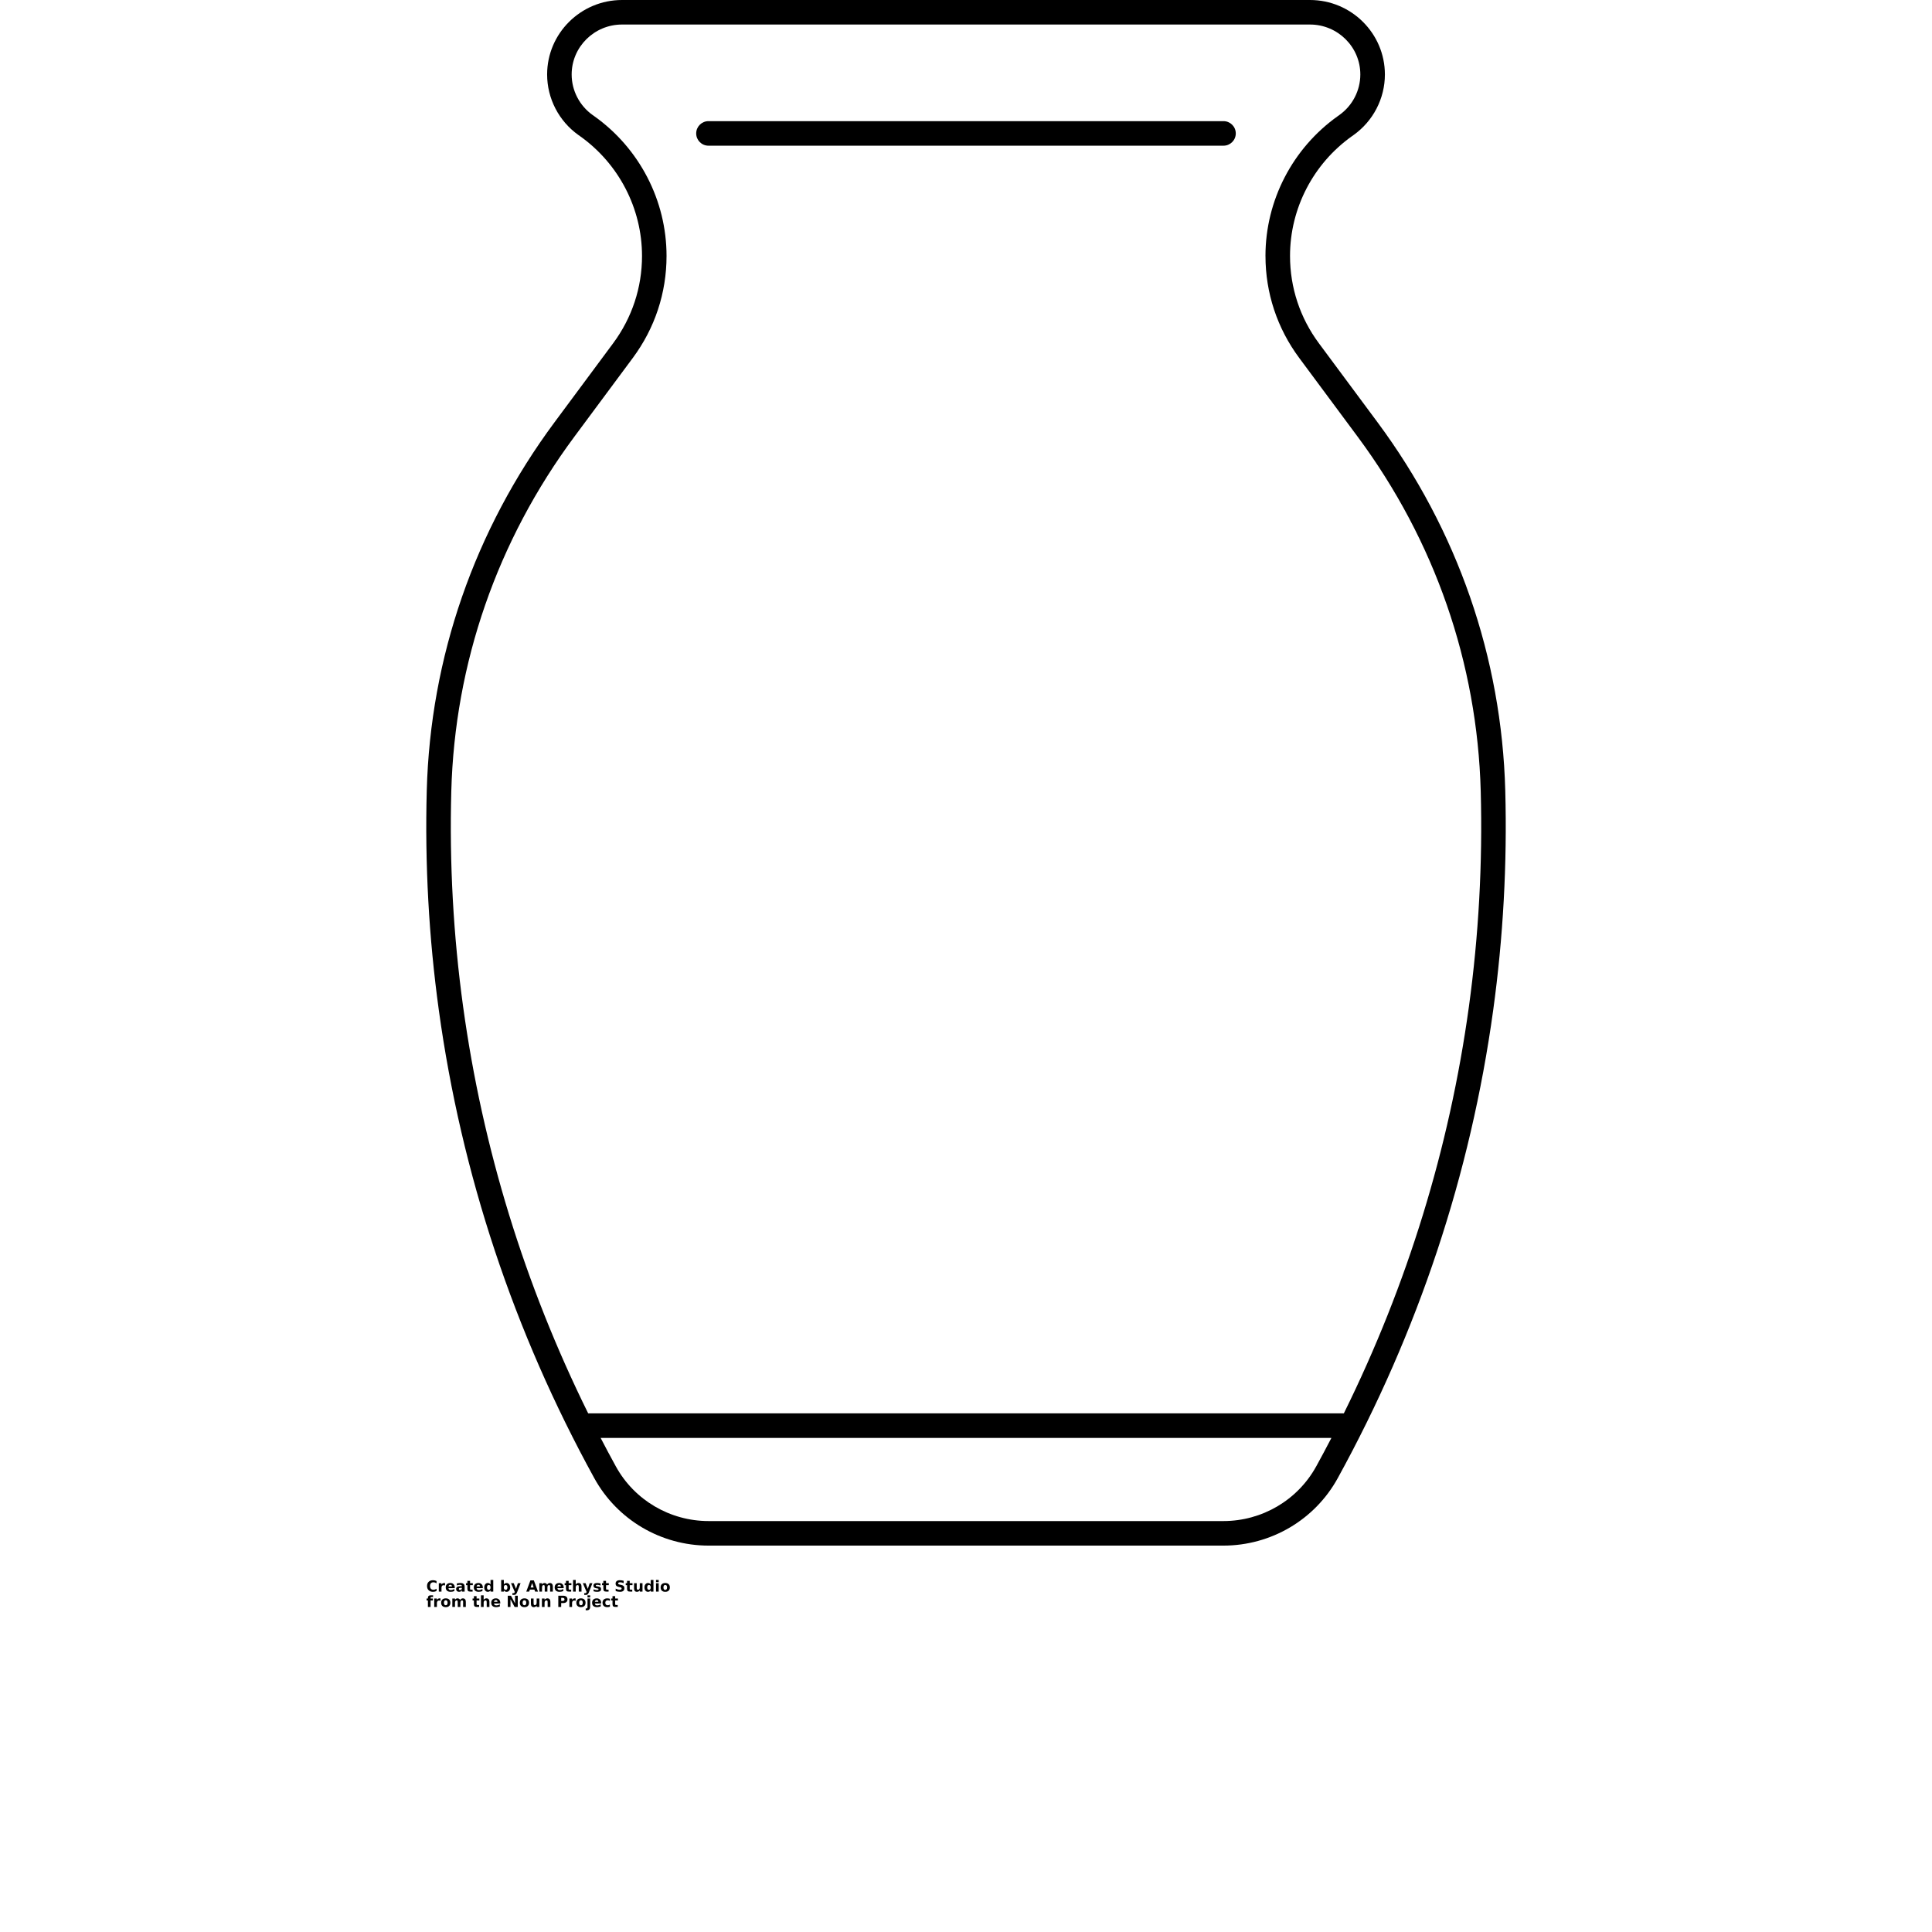
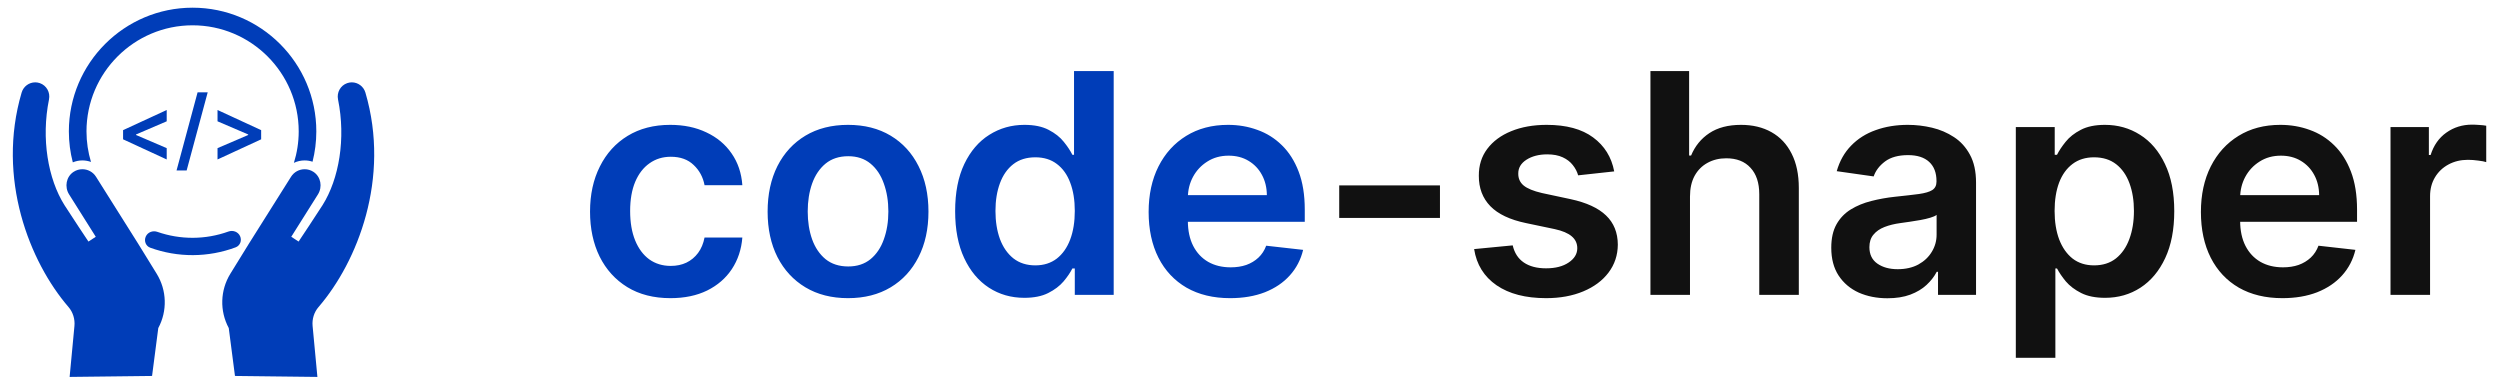
- <svg xmlns="http://www.w3.org/2000/svg" xmlns:xlink="http://www.w3.org/1999/xlink" width="700pt" height="700pt" version="1.1" viewBox="0 0 700 700">
-   <defs>
-     <symbol id="v" overflow="visible">
-       <path d="m3.719-0.219c-0.188 0.094-0.387 0.168-0.594 0.219-0.211 0.051-0.43 0.078-0.656 0.078-0.668 0-1.199-0.188-1.594-0.562-0.398-0.375-0.594-0.891-0.594-1.547 0-0.645 0.195-1.156 0.594-1.531 0.395-0.375 0.926-0.562 1.594-0.562 0.227 0 0.445 0.027 0.656 0.078 0.207 0.055 0.406 0.125 0.594 0.219v0.844c-0.188-0.133-0.375-0.234-0.562-0.297s-0.387-0.094-0.594-0.094c-0.375 0-0.672 0.121-0.891 0.359-0.211 0.242-0.312 0.57-0.312 0.984 0 0.43 0.102 0.762 0.312 1 0.219 0.242 0.516 0.359 0.891 0.359 0.207 0 0.406-0.031 0.594-0.094s0.375-0.16 0.562-0.297z" />
-     </symbol>
-     <symbol id="d" overflow="visible">
-       <path d="m2.734-2.219c-0.094-0.031-0.184-0.055-0.266-0.078-0.086-0.02-0.168-0.031-0.25-0.031-0.25 0-0.445 0.086-0.578 0.25-0.137 0.156-0.203 0.383-0.203 0.672v1.406h-0.969v-3.047h0.969v0.5c0.125-0.195 0.266-0.336 0.422-0.422 0.164-0.094 0.363-0.141 0.594-0.141h0.094c0.039 0 0.098 0.008 0.172 0.016z" />
-     </symbol>
-     <symbol id="b" overflow="visible">
-       <path d="m3.5-1.531v0.281h-2.266c0.02 0.23 0.098 0.402 0.234 0.516 0.145 0.117 0.344 0.172 0.594 0.172 0.207 0 0.414-0.031 0.625-0.094 0.219-0.062 0.441-0.156 0.672-0.281v0.75c-0.23 0.094-0.461 0.164-0.688 0.203-0.23 0.039-0.461 0.062-0.688 0.062-0.555 0-0.984-0.141-1.297-0.422-0.305-0.281-0.453-0.672-0.453-1.172s0.148-0.891 0.453-1.172c0.301-0.281 0.711-0.422 1.234-0.422 0.477 0 0.859 0.148 1.141 0.438 0.289 0.281 0.438 0.664 0.438 1.141zm-1-0.328c0-0.176-0.055-0.32-0.156-0.438-0.105-0.113-0.246-0.172-0.422-0.172-0.188 0-0.344 0.055-0.469 0.156-0.117 0.105-0.188 0.258-0.219 0.453z" />
-     </symbol>
-     <symbol id="l" overflow="visible">
-       <path d="m1.828-1.375c-0.199 0-0.352 0.039-0.453 0.109-0.105 0.074-0.156 0.172-0.156 0.297s0.039 0.227 0.125 0.297c0.082 0.074 0.195 0.109 0.344 0.109 0.188 0 0.336-0.066 0.453-0.203 0.125-0.133 0.188-0.297 0.188-0.484v-0.125zm1.484-0.359v1.734h-0.984v-0.453c-0.125 0.188-0.273 0.324-0.438 0.406-0.156 0.082-0.355 0.125-0.594 0.125-0.312 0-0.57-0.086-0.766-0.266-0.199-0.188-0.297-0.426-0.297-0.719 0-0.363 0.117-0.629 0.359-0.797 0.25-0.164 0.641-0.25 1.172-0.25h0.562v-0.078c0-0.145-0.062-0.254-0.188-0.328-0.117-0.07-0.297-0.109-0.547-0.109-0.211 0-0.406 0.023-0.594 0.062-0.18 0.043-0.344 0.105-0.5 0.188v-0.734c0.207-0.051 0.414-0.086 0.625-0.109 0.219-0.031 0.43-0.047 0.641-0.047 0.539 0 0.93 0.109 1.172 0.328 0.25 0.211 0.375 0.559 0.375 1.047z" />
-     </symbol>
-     <symbol id="a" overflow="visible">
-       <path d="m1.531-3.906v0.859h1v0.703h-1v1.281c0 0.148 0.023 0.246 0.078 0.297 0.062 0.043 0.176 0.062 0.344 0.062h0.5v0.703h-0.844c-0.387 0-0.656-0.078-0.812-0.234-0.156-0.164-0.234-0.441-0.234-0.828v-1.281h-0.484v-0.703h0.484v-0.859z" />
-     </symbol>
-     <symbol id="f" overflow="visible">
-       <path d="m2.531-2.594v-1.625h0.984v4.219h-0.984v-0.438c-0.137 0.18-0.281 0.309-0.438 0.391-0.156 0.082-0.344 0.125-0.562 0.125-0.375 0-0.684-0.145-0.922-0.438-0.242-0.301-0.359-0.688-0.359-1.156s0.117-0.848 0.359-1.141c0.238-0.301 0.547-0.453 0.922-0.453 0.207 0 0.391 0.043 0.547 0.125 0.164 0.086 0.316 0.215 0.453 0.391zm-0.641 1.969c0.207 0 0.363-0.07 0.469-0.219 0.113-0.156 0.172-0.379 0.172-0.672 0-0.289-0.059-0.508-0.172-0.656-0.105-0.156-0.262-0.234-0.469-0.234-0.199 0-0.355 0.078-0.469 0.234-0.117 0.148-0.172 0.367-0.172 0.656 0 0.293 0.055 0.516 0.172 0.672 0.113 0.148 0.27 0.219 0.469 0.219z" />
-     </symbol>
-     <symbol id="k" overflow="visible">
-       <path d="m2.094-0.625c0.195 0 0.352-0.07 0.469-0.219 0.113-0.156 0.172-0.379 0.172-0.672 0-0.289-0.059-0.508-0.172-0.656-0.117-0.156-0.273-0.234-0.469-0.234-0.211 0-0.371 0.078-0.484 0.234-0.117 0.148-0.172 0.367-0.172 0.656 0 0.281 0.055 0.5 0.172 0.656 0.113 0.156 0.273 0.234 0.484 0.234zm-0.656-1.969c0.133-0.176 0.281-0.305 0.438-0.391 0.164-0.082 0.359-0.125 0.578-0.125 0.375 0 0.68 0.152 0.922 0.453 0.238 0.293 0.359 0.672 0.359 1.141s-0.121 0.855-0.359 1.156c-0.242 0.293-0.547 0.438-0.922 0.438-0.219 0-0.414-0.043-0.578-0.125-0.156-0.082-0.305-0.211-0.438-0.391v0.438h-0.969v-4.219h0.969z" />
-     </symbol>
-     <symbol id="e" overflow="visible">
-       <path d="m0.062-3.047h0.984l0.812 2.062 0.688-2.062h0.984l-1.281 3.328c-0.137 0.344-0.289 0.582-0.453 0.719-0.168 0.133-0.391 0.203-0.672 0.203h-0.562v-0.641h0.297c0.164 0 0.285-0.027 0.359-0.078 0.07-0.055 0.129-0.148 0.172-0.281l0.031-0.094z" />
-     </symbol>
-     <symbol id="j" overflow="visible">
-       <path d="m2.969-0.734h-1.625l-0.266 0.734h-1.047l1.5-4.062h1.25l1.5 4.062h-1.047zm-1.375-0.75h1.109l-0.547-1.625z" />
-     </symbol>
-     <symbol id="i" overflow="visible">
-       <path d="m3.281-2.531c0.125-0.188 0.27-0.328 0.438-0.422 0.176-0.102 0.363-0.156 0.562-0.156 0.352 0 0.617 0.109 0.797 0.328 0.188 0.211 0.281 0.516 0.281 0.922v1.859h-0.984v-1.594-0.062c0.008-0.031 0.016-0.066 0.016-0.109 0-0.219-0.039-0.375-0.109-0.469-0.062-0.094-0.164-0.141-0.297-0.141-0.188 0-0.336 0.078-0.438 0.234-0.094 0.148-0.148 0.359-0.156 0.641v1.5h-0.969v-1.594c0-0.332-0.031-0.547-0.094-0.641-0.055-0.094-0.152-0.141-0.297-0.141-0.188 0-0.336 0.078-0.438 0.234-0.105 0.148-0.156 0.359-0.156 0.641v1.5h-0.969v-3.047h0.969v0.453c0.125-0.176 0.258-0.305 0.406-0.391 0.156-0.082 0.328-0.125 0.516-0.125 0.207 0 0.391 0.055 0.547 0.156 0.164 0.094 0.289 0.234 0.375 0.422z" />
-     </symbol>
-     <symbol id="h" overflow="visible">
-       <path d="m3.531-1.859v1.859h-0.984v-1.406c0-0.27-0.008-0.453-0.016-0.547-0.012-0.102-0.031-0.18-0.062-0.234-0.043-0.062-0.094-0.109-0.156-0.141s-0.137-0.047-0.219-0.047c-0.211 0-0.371 0.078-0.484 0.234-0.117 0.156-0.172 0.371-0.172 0.641v1.5h-0.969v-4.219h0.969v1.625c0.145-0.176 0.301-0.305 0.469-0.391 0.164-0.082 0.348-0.125 0.547-0.125 0.352 0 0.617 0.109 0.797 0.328 0.188 0.211 0.281 0.516 0.281 0.922z" />
-     </symbol>
-     <symbol id="u" overflow="visible">
-       <path d="m2.844-2.953v0.75c-0.211-0.094-0.414-0.16-0.609-0.203-0.188-0.039-0.371-0.062-0.547-0.062-0.18 0-0.312 0.027-0.406 0.078-0.094 0.043-0.141 0.109-0.141 0.203 0 0.086 0.031 0.148 0.094 0.188 0.07 0.043 0.195 0.07 0.375 0.078l0.172 0.031c0.5 0.062 0.832 0.168 1 0.312 0.176 0.148 0.266 0.375 0.266 0.688 0 0.324-0.121 0.57-0.359 0.734-0.242 0.156-0.594 0.234-1.062 0.234-0.211 0-0.422-0.016-0.641-0.047-0.211-0.031-0.43-0.078-0.656-0.141v-0.734c0.195 0.094 0.395 0.168 0.594 0.219 0.207 0.043 0.414 0.062 0.625 0.062 0.195 0 0.344-0.023 0.438-0.078 0.094-0.051 0.141-0.129 0.141-0.234 0-0.094-0.039-0.16-0.109-0.203-0.062-0.039-0.195-0.07-0.391-0.094l-0.172-0.016c-0.43-0.062-0.73-0.164-0.906-0.312-0.18-0.145-0.266-0.367-0.266-0.672 0-0.312 0.109-0.547 0.328-0.703 0.227-0.156 0.57-0.234 1.031-0.234 0.176 0 0.363 0.016 0.562 0.047 0.195 0.023 0.41 0.059 0.641 0.109z" />
-     </symbol>
-     <symbol id="t" overflow="visible">
-       <path d="m3.328-3.922v0.859c-0.219-0.102-0.438-0.18-0.656-0.234-0.211-0.051-0.406-0.078-0.594-0.078-0.25 0-0.438 0.039-0.562 0.109-0.117 0.062-0.172 0.168-0.172 0.312 0 0.117 0.039 0.203 0.125 0.266 0.082 0.055 0.227 0.105 0.438 0.156l0.453 0.078c0.445 0.094 0.766 0.234 0.953 0.422s0.281 0.449 0.281 0.781c0 0.449-0.137 0.781-0.406 1-0.262 0.219-0.664 0.328-1.203 0.328-0.262 0-0.523-0.027-0.781-0.078-0.25-0.039-0.508-0.113-0.766-0.219v-0.875c0.258 0.137 0.508 0.242 0.75 0.312 0.238 0.074 0.473 0.109 0.703 0.109 0.227 0 0.398-0.035 0.516-0.109 0.125-0.082 0.188-0.195 0.188-0.344 0-0.125-0.043-0.219-0.125-0.281-0.086-0.07-0.25-0.133-0.5-0.188l-0.406-0.094c-0.398-0.082-0.688-0.219-0.875-0.406-0.188-0.195-0.281-0.457-0.281-0.781 0-0.406 0.129-0.711 0.391-0.922 0.258-0.219 0.633-0.328 1.125-0.328 0.219 0 0.441 0.016 0.672 0.047 0.238 0.031 0.484 0.086 0.734 0.156z" />
-     </symbol>
-     <symbol id="g" overflow="visible">
-       <path d="m0.438-1.188v-1.859h0.969v0.312 0.625 0.484c0 0.25 0.004 0.434 0.016 0.547 0.008 0.105 0.031 0.18 0.062 0.219 0.039 0.062 0.094 0.117 0.156 0.156 0.07 0.031 0.148 0.047 0.234 0.047 0.195 0 0.352-0.078 0.469-0.234 0.113-0.156 0.172-0.375 0.172-0.656v-1.5h0.984v3.047h-0.984v-0.438c-0.148 0.18-0.305 0.309-0.469 0.391-0.156 0.082-0.336 0.125-0.531 0.125-0.355 0-0.625-0.102-0.812-0.312-0.18-0.219-0.266-0.535-0.266-0.953z" />
-     </symbol>
-     <symbol id="s" overflow="visible">
-       <path d="m0.469-3.047h0.969v3.047h-0.969zm0-1.172h0.969v0.781h-0.969z" />
-     </symbol>
-     <symbol id="c" overflow="visible">
-       <path d="m1.922-2.422c-0.219 0-0.387 0.078-0.5 0.234-0.117 0.156-0.172 0.383-0.172 0.672 0 0.293 0.055 0.516 0.172 0.672 0.113 0.156 0.281 0.234 0.5 0.234 0.207 0 0.363-0.078 0.469-0.234 0.113-0.156 0.172-0.379 0.172-0.672 0-0.289-0.059-0.516-0.172-0.672-0.105-0.156-0.262-0.234-0.469-0.234zm0-0.688c0.52 0 0.926 0.141 1.219 0.422 0.289 0.281 0.438 0.672 0.438 1.172s-0.148 0.891-0.438 1.172c-0.293 0.281-0.699 0.422-1.219 0.422-0.531 0-0.949-0.141-1.25-0.422-0.293-0.281-0.438-0.672-0.438-1.172s0.145-0.891 0.438-1.172c0.301-0.281 0.719-0.422 1.25-0.422z" />
-     </symbol>
-     <symbol id="r" overflow="visible">
-       <path d="m2.469-4.219v0.625h-0.531c-0.148 0-0.246 0.027-0.297 0.078-0.055 0.055-0.078 0.141-0.078 0.266v0.203h0.828v0.703h-0.828v2.344h-0.969v-2.344h-0.484v-0.703h0.484v-0.203c0-0.332 0.086-0.578 0.266-0.734 0.188-0.156 0.473-0.234 0.859-0.234z" />
-     </symbol>
-     <symbol id="q" overflow="visible">
-       <path d="m0.516-4.062h1.156l1.484 2.781v-2.781h0.984v4.062h-1.156l-1.484-2.781v2.781h-0.984z" />
-     </symbol>
-     <symbol id="p" overflow="visible">
-       <path d="m3.531-1.859v1.859h-0.984v-1.422c0-0.258-0.008-0.438-0.016-0.531-0.012-0.102-0.031-0.18-0.062-0.234-0.043-0.062-0.094-0.109-0.156-0.141s-0.137-0.047-0.219-0.047c-0.211 0-0.371 0.078-0.484 0.234-0.117 0.156-0.172 0.371-0.172 0.641v1.5h-0.969v-3.047h0.969v0.453c0.145-0.176 0.301-0.305 0.469-0.391 0.164-0.082 0.348-0.125 0.547-0.125 0.352 0 0.617 0.109 0.797 0.328 0.188 0.211 0.281 0.516 0.281 0.922z" />
-     </symbol>
-     <symbol id="o" overflow="visible">
-       <path d="m0.516-4.062h1.734c0.508 0 0.898 0.117 1.172 0.344 0.281 0.23 0.422 0.559 0.422 0.984 0 0.43-0.141 0.758-0.422 0.984-0.273 0.23-0.664 0.344-1.172 0.344h-0.688v1.406h-1.047zm1.047 0.766v1.125h0.578c0.195 0 0.348-0.047 0.453-0.141 0.113-0.094 0.172-0.234 0.172-0.422 0-0.176-0.059-0.312-0.172-0.406-0.105-0.102-0.258-0.156-0.453-0.156z" />
-     </symbol>
-     <symbol id="n" overflow="visible">
-       <path d="m0.469-3.047h0.969v3c0 0.406-0.102 0.711-0.297 0.922-0.188 0.219-0.469 0.328-0.844 0.328h-0.484v-0.641h0.172c0.188 0 0.312-0.043 0.375-0.125 0.07-0.086 0.109-0.246 0.109-0.484zm0-1.172h0.969v0.781h-0.969z" />
-     </symbol>
-     <symbol id="m" overflow="visible">
-       <path d="m2.922-2.953v0.797c-0.125-0.094-0.258-0.16-0.391-0.203-0.137-0.039-0.277-0.062-0.422-0.062-0.273 0-0.484 0.086-0.641 0.25-0.148 0.156-0.219 0.375-0.219 0.656s0.07 0.508 0.219 0.672c0.156 0.156 0.367 0.234 0.641 0.234 0.156 0 0.301-0.02 0.438-0.062 0.133-0.051 0.258-0.125 0.375-0.219v0.797c-0.148 0.062-0.297 0.102-0.453 0.125-0.156 0.031-0.32 0.047-0.484 0.047-0.543 0-0.969-0.141-1.281-0.422s-0.469-0.672-0.469-1.172 0.156-0.891 0.469-1.172 0.738-0.422 1.281-0.422c0.164 0 0.32 0.016 0.469 0.047 0.156 0.023 0.312 0.059 0.469 0.109z" />
-     </symbol>
-   </defs>
-   <g>
-     <path d="m489.91 49.293 0.484-0.344c7.125-5.055 11.379-13.266 11.379-21.965-0.004-14.879-12.18-26.984-27.141-26.984h-249.26c-14.961 0-27.137 12.105-27.137 26.984 0 8.699 4.254 16.914 11.375 21.965l0.488 0.344c14.098 10 22.516 26.238 22.516 43.438 0 11.473-3.625 22.422-10.477 31.66l-21.203 28.578c-29 39.082-45.012 85.23-46.312 133.46-0.715 26.527 0.754 53.285 4.367 79.523 8.184 59.438 27.137 116.5 56.336 169.62 8.285 15.07 24.16 24.43 41.434 24.43h186.49c17.273 0 33.148-9.359 41.434-24.426 29.199-53.113 48.156-110.18 56.336-169.62 3.613-26.238 5.082-52.996 4.367-79.523-1.301-48.23-17.312-94.379-46.305-133.46l-21.203-28.578c-6.856-9.238-10.477-20.188-10.477-31.66-0.008-17.203 8.41-33.441 22.508-43.445zm-13.02 482c-6.723 12.223-19.613 19.816-33.645 19.816h-186.48c-14.031 0-26.922-7.594-33.641-19.82-1.879-3.418-3.711-6.856-5.504-10.309h264.78c-1.793 3.453-3.625 6.891-5.504 10.312zm-18.383-438.56c0 13.395 4.227 26.176 12.227 36.957l21.203 28.578c27.898 37.605 43.309 82.008 44.559 128.4 0.703 26.043-0.742 52.312-4.285 78.07-7.059 51.262-22.285 100.73-45.312 147.35h-273.79c-23.031-46.625-38.258-96.09-45.312-147.35-3.547-25.762-4.988-52.027-4.285-78.07 1.25-46.395 16.656-90.797 44.559-128.4l21.203-28.578c8-10.781 12.227-23.562 12.227-36.957 0-20.074-9.816-39.023-26.258-50.688l-0.488-0.344c-4.777-3.391-7.633-8.891-7.633-14.715 0-9.98 8.188-18.098 18.25-18.098h249.25c10.062 0 18.25 8.117 18.25 18.094 0 5.824-2.852 11.328-7.633 14.715l-0.484 0.344c-16.438 11.664-26.254 30.613-26.254 50.691z" />
-     <path d="m443.3 43.895h-186.61c-2.453 0-4.445 1.988-4.445 4.445 0 2.453 1.988 4.445 4.445 4.445h186.61c2.453 0 4.445-1.988 4.445-4.445 0-2.457-1.992-4.445-4.445-4.445z" />
-     <use x="154.445" y="576.668" xlink:href="#v" />
-     <use x="158.523" y="576.668" xlink:href="#d" />
-     <use x="161.262" y="576.668" xlink:href="#b" />
-     <use x="165.031" y="576.668" xlink:href="#l" />
-     <use x="168.781" y="576.668" xlink:href="#a" />
-     <use x="171.438" y="576.668" xlink:href="#b" />
-     <use x="175.203" y="576.668" xlink:href="#f" />
-     <use x="181.113" y="576.668" xlink:href="#k" />
-     <use x="185.09" y="576.668" xlink:href="#e" />
-     <use x="190.648" y="576.668" xlink:href="#j" />
-     <use x="194.945" y="576.668" xlink:href="#i" />
-     <use x="200.734" y="576.668" xlink:href="#b" />
-     <use x="204.504" y="576.668" xlink:href="#a" />
-     <use x="207.16" y="576.668" xlink:href="#h" />
-     <use x="211.113" y="576.668" xlink:href="#e" />
-     <use x="214.734" y="576.668" xlink:href="#u" />
-     <use x="218.043" y="576.668" xlink:href="#a" />
-     <use x="222.633" y="576.668" xlink:href="#t" />
-     <use x="226.633" y="576.668" xlink:href="#a" />
-     <use x="229.289" y="576.668" xlink:href="#g" />
-     <use x="233.242" y="576.668" xlink:href="#f" />
-     <use x="237.219" y="576.668" xlink:href="#s" />
-     <use x="239.125" y="576.668" xlink:href="#c" />
-     <use x="154.445" y="582.223" xlink:href="#r" />
-     <use x="156.863" y="582.223" xlink:href="#d" />
-     <use x="159.602" y="582.223" xlink:href="#c" />
-     <use x="163.418" y="582.223" xlink:href="#i" />
-     <use x="171.145" y="582.223" xlink:href="#a" />
-     <use x="173.797" y="582.223" xlink:href="#h" />
-     <use x="177.754" y="582.223" xlink:href="#b" />
-     <use x="183.457" y="582.223" xlink:href="#q" />
-     <use x="188.105" y="582.223" xlink:href="#c" />
-     <use x="191.922" y="582.223" xlink:href="#g" />
-     <use x="195.875" y="582.223" xlink:href="#p" />
-     <use x="201.766" y="582.223" xlink:href="#o" />
-     <use x="205.836" y="582.223" xlink:href="#d" />
-     <use x="208.578" y="582.223" xlink:href="#c" />
-     <use x="212.395" y="582.223" xlink:href="#n" />
-     <use x="214.297" y="582.223" xlink:href="#b" />
-     <use x="218.066" y="582.223" xlink:href="#m" />
-     <use x="221.359" y="582.223" xlink:href="#a" />
-   </g>
+ <svg xmlns="http://www.w3.org/2000/svg" width="195" height="30" viewBox="0 0 195 30" fill="none">
+   <path d="M52.295 23.256C50.989 23.256 49.867 22.969 48.929 22.395C47.997 21.821 47.278 21.028 46.773 20.017C46.273 19 46.023 17.829 46.023 16.506C46.023 15.176 46.278 14.003 46.79 12.986C47.301 11.963 48.023 11.168 48.955 10.599C49.892 10.026 51 9.739 52.278 9.739C53.341 9.739 54.281 9.935 55.099 10.327C55.923 10.713 56.58 11.261 57.068 11.972C57.557 12.676 57.835 13.5 57.903 14.443H54.955C54.835 13.812 54.551 13.287 54.102 12.867C53.659 12.44 53.065 12.227 52.321 12.227C51.69 12.227 51.136 12.398 50.659 12.739C50.182 13.074 49.81 13.557 49.543 14.188C49.281 14.818 49.151 15.574 49.151 16.454C49.151 17.347 49.281 18.114 49.543 18.756C49.804 19.392 50.17 19.884 50.642 20.23C51.119 20.571 51.679 20.741 52.321 20.741C52.776 20.741 53.182 20.656 53.54 20.486C53.903 20.31 54.207 20.057 54.452 19.727C54.696 19.398 54.864 18.997 54.955 18.526H57.903C57.83 19.452 57.557 20.273 57.085 20.989C56.614 21.699 55.972 22.256 55.159 22.659C54.347 23.057 53.392 23.256 52.295 23.256ZM66.147 23.256C64.869 23.256 63.761 22.974 62.823 22.412C61.886 21.849 61.158 21.062 60.641 20.051C60.13 19.04 59.874 17.858 59.874 16.506C59.874 15.153 60.13 13.969 60.641 12.952C61.158 11.935 61.886 11.145 62.823 10.582C63.761 10.02 64.869 9.739 66.147 9.739C67.425 9.739 68.533 10.02 69.471 10.582C70.408 11.145 71.133 11.935 71.644 12.952C72.161 13.969 72.42 15.153 72.42 16.506C72.42 17.858 72.161 19.04 71.644 20.051C71.133 21.062 70.408 21.849 69.471 22.412C68.533 22.974 67.425 23.256 66.147 23.256ZM66.164 20.784C66.857 20.784 67.437 20.594 67.903 20.213C68.369 19.827 68.715 19.31 68.942 18.662C69.175 18.014 69.292 17.293 69.292 16.497C69.292 15.696 69.175 14.972 68.942 14.324C68.715 13.671 68.369 13.151 67.903 12.764C67.437 12.378 66.857 12.185 66.164 12.185C65.454 12.185 64.863 12.378 64.391 12.764C63.925 13.151 63.576 13.671 63.343 14.324C63.116 14.972 63.002 15.696 63.002 16.497C63.002 17.293 63.116 18.014 63.343 18.662C63.576 19.31 63.925 19.827 64.391 20.213C64.863 20.594 65.454 20.784 66.164 20.784ZM79.896 23.23C78.868 23.23 77.947 22.966 77.135 22.438C76.322 21.909 75.68 21.142 75.209 20.136C74.737 19.131 74.501 17.909 74.501 16.472C74.501 15.017 74.74 13.79 75.217 12.79C75.7 11.784 76.351 11.026 77.169 10.514C77.987 9.997 78.899 9.739 79.905 9.739C80.672 9.739 81.303 9.869 81.797 10.131C82.291 10.386 82.683 10.696 82.973 11.06C83.263 11.418 83.487 11.756 83.646 12.074H83.774V5.545H86.868V23H83.834V20.938H83.646C83.487 21.256 83.257 21.594 82.956 21.952C82.655 22.304 82.257 22.605 81.763 22.855C81.269 23.105 80.646 23.23 79.896 23.23ZM80.757 20.699C81.41 20.699 81.967 20.523 82.428 20.171C82.888 19.812 83.237 19.315 83.476 18.679C83.715 18.043 83.834 17.301 83.834 16.454C83.834 15.608 83.715 14.872 83.476 14.247C83.243 13.622 82.896 13.136 82.436 12.79C81.981 12.443 81.422 12.27 80.757 12.27C80.07 12.27 79.496 12.449 79.035 12.807C78.575 13.165 78.229 13.659 77.996 14.29C77.763 14.921 77.646 15.642 77.646 16.454C77.646 17.273 77.763 18.003 77.996 18.645C78.234 19.281 78.584 19.784 79.044 20.153C79.51 20.517 80.081 20.699 80.757 20.699ZM95.951 23.256C94.638 23.256 93.505 22.983 92.55 22.438C91.602 21.886 90.871 21.108 90.36 20.102C89.849 19.091 89.593 17.901 89.593 16.531C89.593 15.185 89.849 14.003 90.36 12.986C90.877 11.963 91.599 11.168 92.525 10.599C93.451 10.026 94.539 9.739 95.789 9.739C96.596 9.739 97.357 9.869 98.073 10.131C98.795 10.386 99.431 10.784 99.982 11.324C100.539 11.864 100.977 12.551 101.295 13.386C101.613 14.216 101.772 15.204 101.772 16.352V17.298H91.042V15.219H98.815C98.809 14.628 98.681 14.102 98.431 13.642C98.181 13.176 97.832 12.81 97.383 12.543C96.94 12.276 96.423 12.142 95.832 12.142C95.201 12.142 94.647 12.296 94.17 12.602C93.692 12.903 93.32 13.301 93.053 13.796C92.792 14.284 92.658 14.821 92.653 15.406V17.222C92.653 17.983 92.792 18.636 93.07 19.182C93.349 19.722 93.738 20.136 94.238 20.426C94.738 20.71 95.323 20.852 95.994 20.852C96.442 20.852 96.849 20.79 97.212 20.665C97.576 20.534 97.891 20.344 98.158 20.094C98.425 19.844 98.627 19.534 98.763 19.165L101.644 19.489C101.462 20.25 101.116 20.915 100.604 21.483C100.099 22.046 99.451 22.483 98.661 22.796C97.871 23.102 96.968 23.256 95.951 23.256Z" fill="#003DB8" />
+   <path d="M112.317 14.46V17H104.459V14.46H112.317ZM125.908 13.369L123.096 13.676C123.016 13.392 122.877 13.125 122.678 12.875C122.485 12.625 122.224 12.423 121.894 12.27C121.565 12.117 121.161 12.04 120.684 12.04C120.042 12.04 119.502 12.179 119.065 12.457C118.633 12.736 118.42 13.097 118.425 13.54C118.42 13.921 118.559 14.23 118.843 14.469C119.133 14.707 119.61 14.903 120.275 15.057L122.508 15.534C123.746 15.801 124.667 16.224 125.269 16.804C125.877 17.384 126.184 18.142 126.19 19.079C126.184 19.903 125.942 20.631 125.465 21.261C124.994 21.886 124.337 22.375 123.496 22.727C122.656 23.079 121.69 23.256 120.599 23.256C118.996 23.256 117.707 22.921 116.729 22.25C115.752 21.574 115.17 20.634 114.982 19.429L117.991 19.139C118.127 19.73 118.417 20.176 118.86 20.477C119.303 20.778 119.88 20.929 120.59 20.929C121.323 20.929 121.911 20.778 122.354 20.477C122.803 20.176 123.028 19.804 123.028 19.361C123.028 18.986 122.883 18.676 122.593 18.432C122.309 18.188 121.866 18 121.263 17.869L119.031 17.401C117.775 17.139 116.846 16.699 116.244 16.079C115.641 15.454 115.343 14.665 115.349 13.71C115.343 12.903 115.562 12.204 116.005 11.614C116.454 11.017 117.076 10.557 117.871 10.233C118.673 9.903 119.596 9.739 120.641 9.739C122.175 9.739 123.383 10.065 124.263 10.719C125.15 11.372 125.698 12.256 125.908 13.369ZM131.819 15.329V23H128.734V5.545H131.751V12.133H131.904C132.211 11.395 132.685 10.812 133.327 10.386C133.975 9.955 134.799 9.739 135.799 9.739C136.708 9.739 137.501 9.929 138.177 10.31C138.853 10.69 139.376 11.247 139.745 11.98C140.12 12.713 140.308 13.608 140.308 14.665V23H137.222V15.142C137.222 14.261 136.995 13.577 136.54 13.088C136.092 12.594 135.461 12.347 134.648 12.347C134.103 12.347 133.614 12.466 133.183 12.704C132.756 12.938 132.421 13.276 132.177 13.719C131.938 14.162 131.819 14.699 131.819 15.329ZM147.219 23.264C146.39 23.264 145.643 23.116 144.978 22.821C144.319 22.52 143.796 22.077 143.41 21.491C143.029 20.906 142.839 20.185 142.839 19.327C142.839 18.588 142.975 17.977 143.248 17.494C143.521 17.011 143.893 16.625 144.364 16.335C144.836 16.046 145.367 15.827 145.958 15.679C146.555 15.526 147.171 15.415 147.808 15.347C148.575 15.267 149.197 15.196 149.674 15.133C150.151 15.065 150.498 14.963 150.714 14.827C150.935 14.685 151.046 14.466 151.046 14.171V14.119C151.046 13.477 150.856 12.98 150.475 12.628C150.094 12.276 149.546 12.099 148.83 12.099C148.075 12.099 147.475 12.264 147.032 12.594C146.594 12.923 146.299 13.312 146.146 13.761L143.265 13.352C143.492 12.557 143.867 11.892 144.39 11.358C144.913 10.818 145.552 10.415 146.308 10.148C147.063 9.875 147.898 9.739 148.813 9.739C149.444 9.739 150.072 9.812 150.697 9.96C151.322 10.108 151.893 10.352 152.41 10.693C152.927 11.028 153.342 11.486 153.654 12.065C153.972 12.645 154.131 13.369 154.131 14.239V23H151.165V21.202H151.063C150.876 21.565 150.612 21.906 150.271 22.224C149.935 22.537 149.512 22.79 149.001 22.983C148.495 23.171 147.901 23.264 147.219 23.264ZM148.021 20.997C148.64 20.997 149.177 20.875 149.631 20.631C150.086 20.381 150.435 20.051 150.68 19.642C150.93 19.233 151.055 18.787 151.055 18.304V16.761C150.958 16.841 150.793 16.915 150.56 16.983C150.333 17.051 150.077 17.111 149.793 17.162C149.509 17.213 149.228 17.259 148.95 17.298C148.671 17.338 148.43 17.372 148.225 17.401C147.765 17.463 147.353 17.565 146.989 17.707C146.626 17.849 146.339 18.048 146.129 18.304C145.918 18.554 145.813 18.878 145.813 19.276C145.813 19.844 146.021 20.273 146.435 20.562C146.85 20.852 147.379 20.997 148.021 20.997ZM157.234 27.909V9.909H160.268V12.074H160.447C160.606 11.756 160.83 11.418 161.12 11.06C161.41 10.696 161.802 10.386 162.296 10.131C162.79 9.869 163.421 9.739 164.188 9.739C165.2 9.739 166.112 9.997 166.924 10.514C167.742 11.026 168.39 11.784 168.867 12.79C169.35 13.79 169.592 15.017 169.592 16.472C169.592 17.909 169.356 19.131 168.884 20.136C168.413 21.142 167.771 21.909 166.958 22.438C166.146 22.966 165.225 23.23 164.197 23.23C163.447 23.23 162.825 23.105 162.33 22.855C161.836 22.605 161.438 22.304 161.137 21.952C160.842 21.594 160.612 21.256 160.447 20.938H160.319V27.909H157.234ZM160.259 16.454C160.259 17.301 160.379 18.043 160.617 18.679C160.862 19.315 161.211 19.812 161.665 20.171C162.126 20.523 162.683 20.699 163.336 20.699C164.018 20.699 164.589 20.517 165.049 20.153C165.509 19.784 165.856 19.281 166.089 18.645C166.327 18.003 166.447 17.273 166.447 16.454C166.447 15.642 166.33 14.921 166.097 14.29C165.864 13.659 165.518 13.165 165.058 12.807C164.597 12.449 164.023 12.27 163.336 12.27C162.677 12.27 162.117 12.443 161.657 12.79C161.197 13.136 160.847 13.622 160.609 14.247C160.376 14.872 160.259 15.608 160.259 16.454ZM178.029 23.256C176.717 23.256 175.583 22.983 174.629 22.438C173.68 21.886 172.95 21.108 172.438 20.102C171.927 19.091 171.671 17.901 171.671 16.531C171.671 15.185 171.927 14.003 172.438 12.986C172.955 11.963 173.677 11.168 174.603 10.599C175.529 10.026 176.617 9.739 177.867 9.739C178.674 9.739 179.435 9.869 180.151 10.131C180.873 10.386 181.509 10.784 182.06 11.324C182.617 11.864 183.055 12.551 183.373 13.386C183.691 14.216 183.85 15.204 183.85 16.352V17.298H173.12V15.219H180.893C180.887 14.628 180.759 14.102 180.509 13.642C180.259 13.176 179.91 12.81 179.461 12.543C179.018 12.276 178.501 12.142 177.91 12.142C177.279 12.142 176.725 12.296 176.248 12.602C175.771 12.903 175.398 13.301 175.131 13.796C174.87 14.284 174.737 14.821 174.731 15.406V17.222C174.731 17.983 174.87 18.636 175.148 19.182C175.427 19.722 175.816 20.136 176.316 20.426C176.816 20.71 177.401 20.852 178.072 20.852C178.521 20.852 178.927 20.79 179.29 20.665C179.654 20.534 179.969 20.344 180.237 20.094C180.504 19.844 180.705 19.534 180.842 19.165L183.722 19.489C183.54 20.25 183.194 20.915 182.683 21.483C182.177 22.046 181.529 22.483 180.739 22.796C179.95 23.102 179.046 23.256 178.029 23.256ZM186.46 23V9.909H189.452V12.091H189.588C189.827 11.335 190.236 10.753 190.815 10.344C191.401 9.929 192.068 9.722 192.818 9.722C192.989 9.722 193.179 9.73 193.389 9.747C193.605 9.759 193.784 9.778 193.926 9.807V12.645C193.795 12.599 193.588 12.56 193.304 12.526C193.026 12.486 192.756 12.466 192.494 12.466C191.932 12.466 191.426 12.588 190.977 12.832C190.534 13.071 190.185 13.403 189.929 13.829C189.673 14.256 189.545 14.747 189.545 15.304V23H186.46Z" fill="#111111" />
+   <path d="M6.425 12.513C6.167 12.513 5.914 12.565 5.679 12.664C5.479 11.892 5.371 11.084 5.371 10.251C5.371 4.929 9.7 0.6 15.022 0.6C20.344 0.6 24.673 4.929 24.673 10.251C24.673 11.066 24.569 11.857 24.378 12.614C24.181 12.548 23.974 12.513 23.764 12.513C23.467 12.513 23.181 12.579 22.924 12.702C23.166 11.927 23.299 11.104 23.299 10.251C23.299 5.687 19.586 1.974 15.022 1.974C10.458 1.974 6.746 5.687 6.746 10.251C6.746 11.078 6.87 11.877 7.097 12.632C6.885 12.555 6.658 12.513 6.425 12.513ZM7.488 13.786C7.249 13.407 6.842 13.199 6.425 13.199C6.19 13.199 5.952 13.265 5.74 13.404C5.16 13.782 5.019 14.575 5.388 15.162L7.47 18.469L6.898 18.842C6.898 18.842 5.481 16.718 5.027 15.997C3.743 13.956 3.202 10.814 3.822 7.757C3.933 7.212 3.633 6.667 3.108 6.484C2.988 6.442 2.867 6.423 2.747 6.423C2.27 6.423 1.829 6.737 1.687 7.222C-0.283 13.915 2.308 20.426 5.342 23.946C5.693 24.354 5.856 24.891 5.806 25.427L5.431 29.4L11.861 29.324L12.346 25.588C13.063 24.255 13.015 22.642 12.222 21.354C11.529 20.227 10.807 19.057 10.78 19.015L7.488 13.786ZM17.843 25.588L18.328 29.324L24.757 29.4L24.383 25.427C24.332 24.891 24.495 24.354 24.847 23.947C27.88 20.426 30.471 13.916 28.502 7.222C28.359 6.737 27.918 6.423 27.442 6.423C27.322 6.423 27.2 6.443 27.08 6.485C26.555 6.668 26.256 7.212 26.366 7.757C26.987 10.815 26.445 13.957 25.161 15.998C24.708 16.718 23.29 18.842 23.29 18.842L22.718 18.469L24.8 15.162C25.17 14.576 25.029 13.783 24.448 13.404C24.236 13.266 23.998 13.2 23.764 13.2C23.347 13.2 22.939 13.408 22.701 13.787L19.409 19.016C19.382 19.058 18.66 20.228 17.966 21.354C17.173 22.642 17.126 24.255 17.843 25.588Z" fill="#003DB8" />
+   <path d="M18.726 18.419C18.88 18.759 18.731 19.162 18.381 19.292C17.318 19.688 16.192 19.895 15.054 19.9C13.916 19.905 12.788 19.709 11.721 19.322C11.37 19.195 11.217 18.794 11.369 18.453C11.52 18.111 11.918 17.961 12.271 18.084C13.161 18.395 14.101 18.553 15.048 18.549C15.995 18.545 16.933 18.378 17.82 18.059C18.172 17.932 18.571 18.079 18.726 18.419Z" fill="#003DB8" />
+   <path d="M9.6 10.867V10.151L13.003 8.58V9.462L10.585 10.499L10.612 10.451V10.566L10.585 10.518L13.003 11.555V12.438L9.6 10.867Z" fill="#003DB8" />
+   <path d="M16.201 7.2L14.559 13.295H13.771L15.412 7.2H16.201Z" fill="#003DB8" />
+   <path d="M20.37 10.867L16.967 12.438V11.555L19.385 10.518L19.358 10.566V10.451L19.385 10.499L16.967 9.462V8.58L20.37 10.151V10.867Z" fill="#003DB8" />
</svg>
